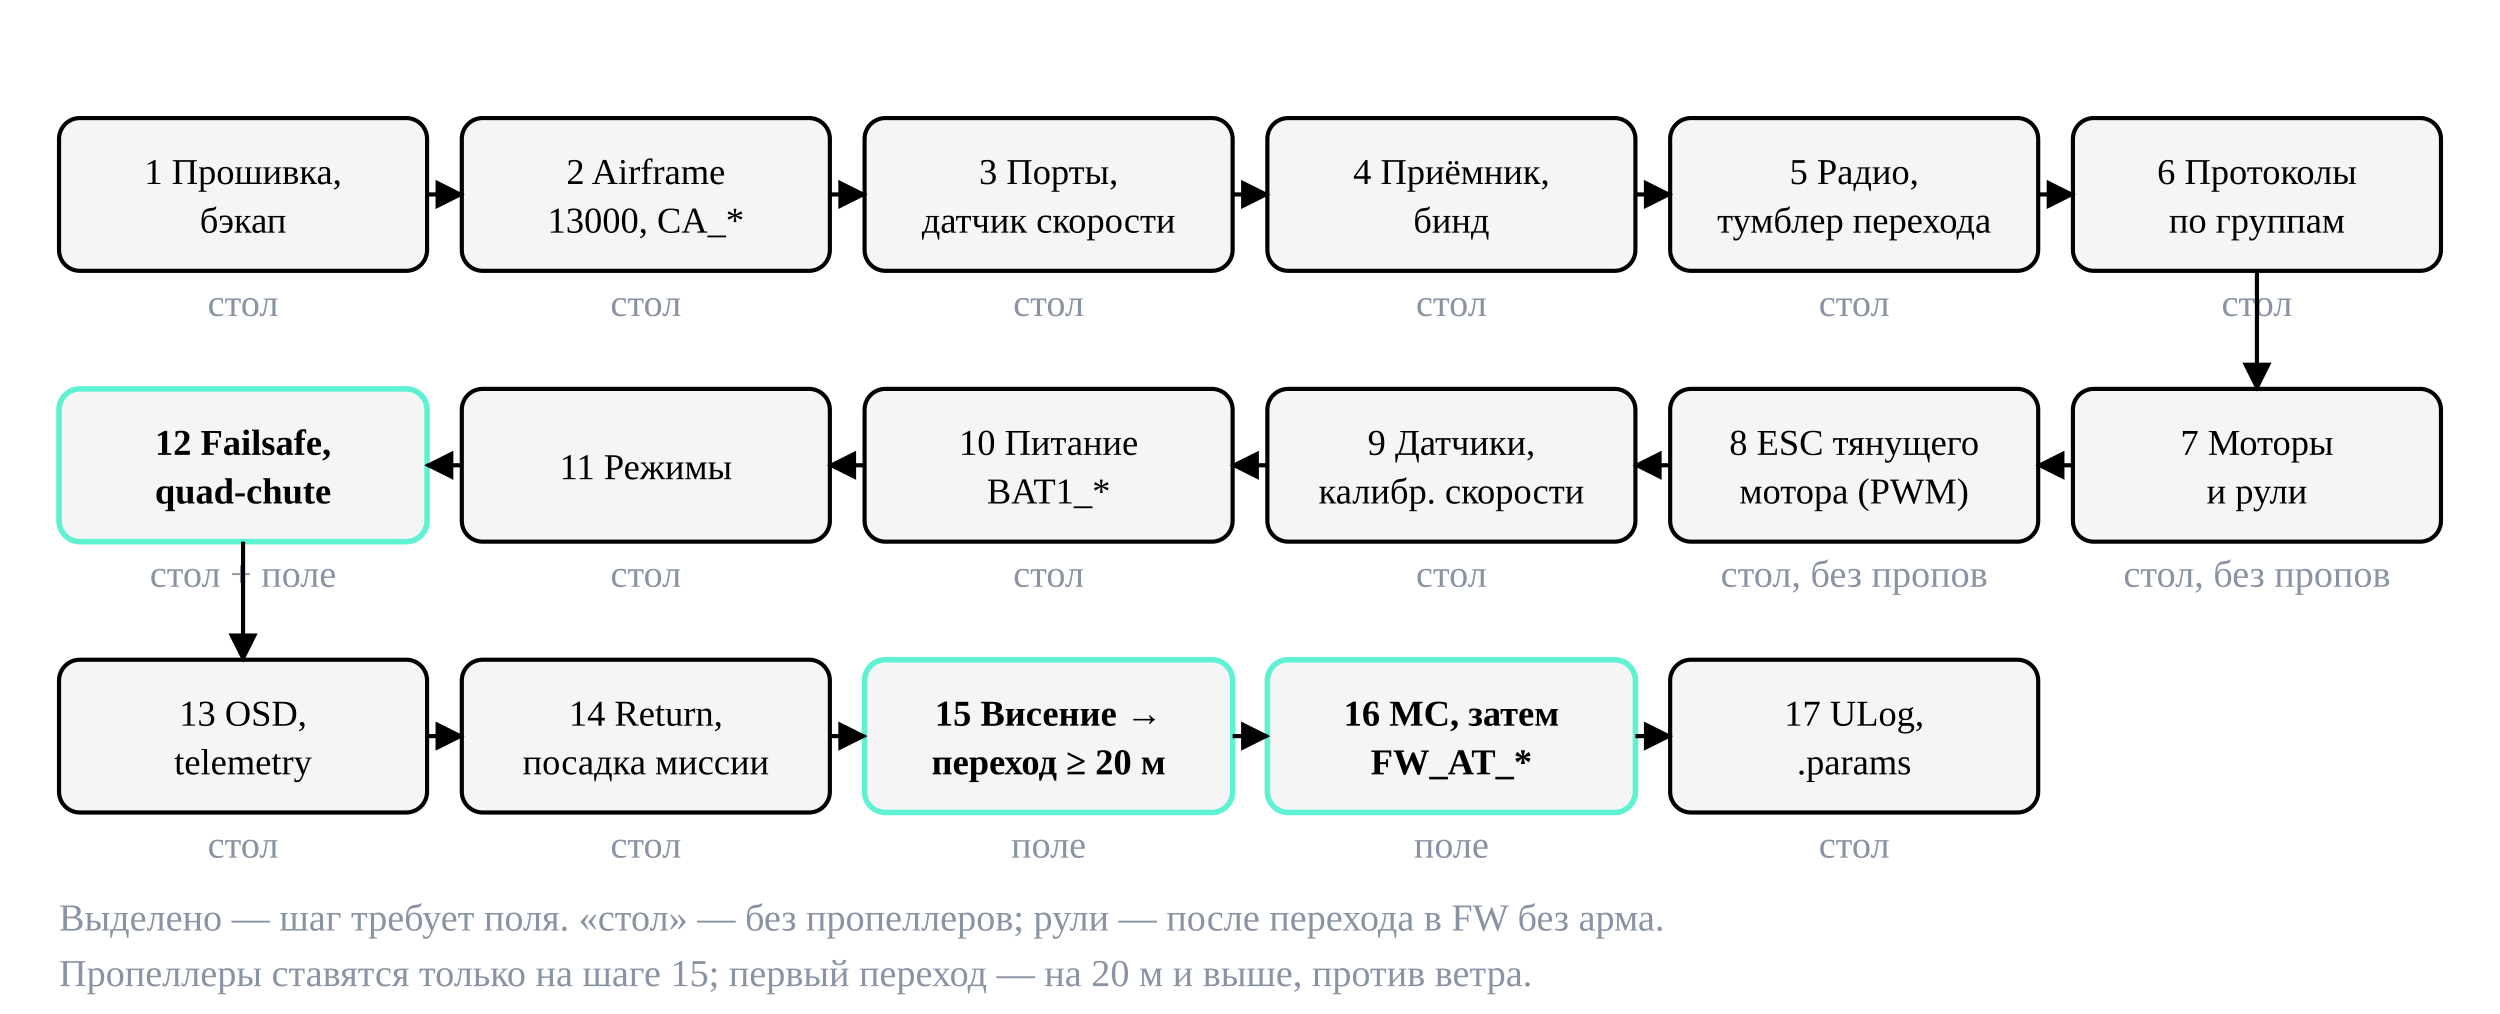
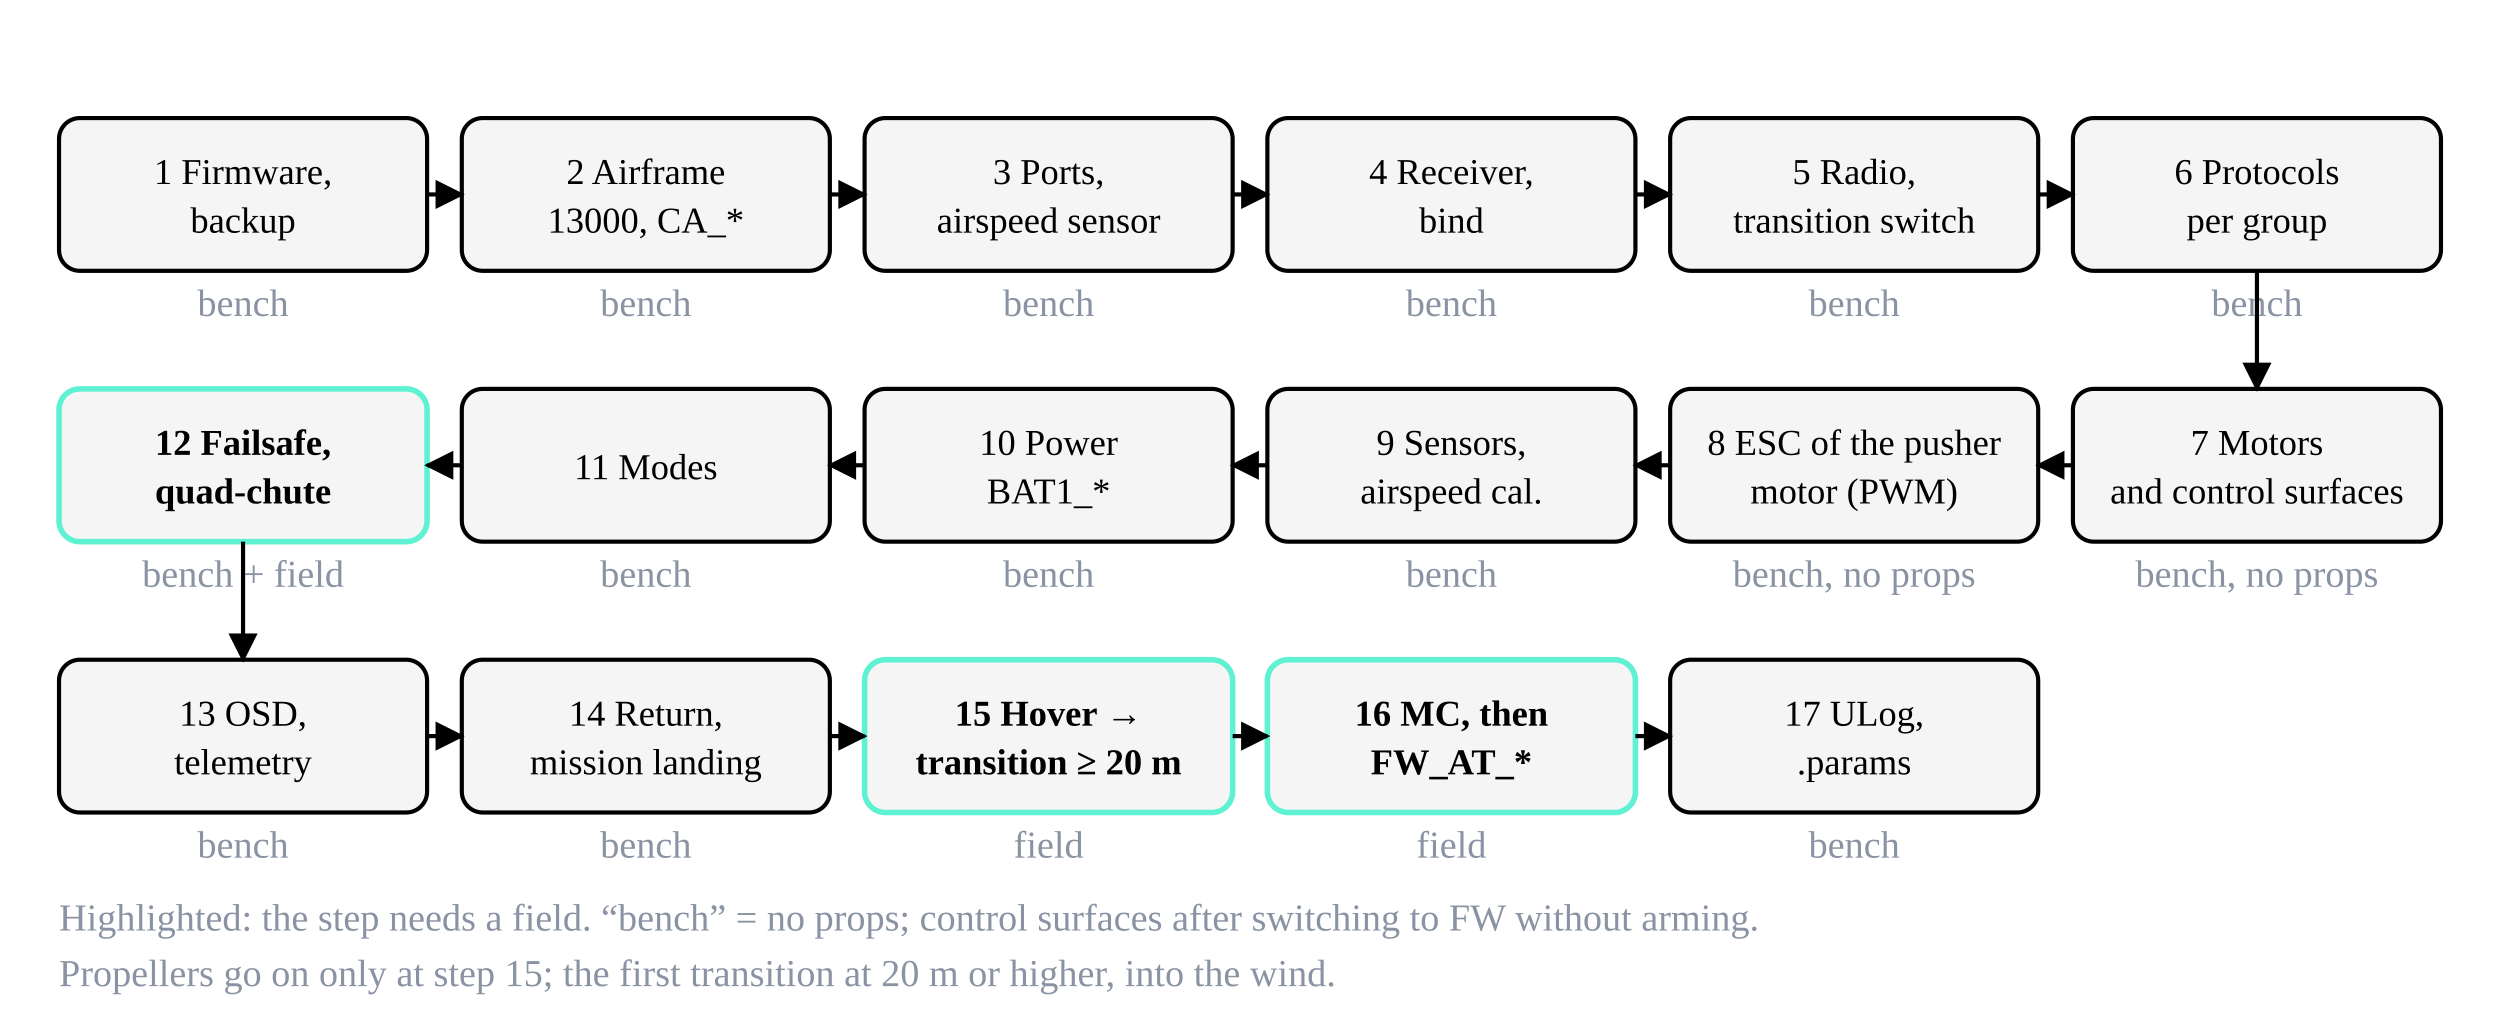
<svg xmlns="http://www.w3.org/2000/svg" viewBox="0 0 720 292" width="100%" role="img" aria-labelledby="t" style="max-width:720px;display:block;margin:0 auto">
  <style>text{font-family: var(--gc-font-mono, ui-monospace, Menlo, monospace); font-size: 12px;fill:currentColor} .m{fill:var(--gc-ink-muted, #8a93a3)} .a{fill:var(--gc-accent-hud, #5ef1d2)} .w{fill:var(--gc-signal-amber, #f0b24c)} .d{fill:var(--gc-signal-red, #e8636b)} .box{fill:var(--gc-surface-200, rgba(128,128,128,0.08));stroke:currentColor;stroke-width:1.2} .boxa{fill:var(--gc-surface-200, rgba(128,128,128,0.08));stroke:var(--gc-accent-hud, #5ef1d2);stroke-width:1.6} .ln{stroke:currentColor;stroke-width:1.2;fill:none} .lna{stroke:var(--gc-accent-hud, #5ef1d2);stroke-width:1.6;fill:none} .lnm{stroke:var(--gc-ink-muted, #8a93a3);stroke-width:1;fill:none;stroke-dasharray:4 3} .t{font-size:11px} .b{font-weight:600}</style>
  <defs>
    <marker id="ar" viewBox="0 0 10 10" refX="9" refY="5" markerWidth="7" markerHeight="7" orient="auto-start-reverse">
      <path d="M0 0L10 5L0 10z" fill="currentColor" />
    </marker>
    <marker id="ara" viewBox="0 0 10 10" refX="9" refY="5" markerWidth="7" markerHeight="7" orient="auto-start-reverse">
      <path d="M0 0L10 5L0 10z" fill="var(--gc-accent-hud, #5ef1d2)" />
    </marker>
  </defs>
  <rect class="box" x="17" y="34" width="106" height="44" rx="6" />
-   <text x="70.0" y="53.0" text-anchor="middle" style="font-size:10.5px">1 Прошивка,</text>
-   <text x="70.0" y="67.0" text-anchor="middle" style="font-size:10.5px">бэкап</text>
-   <text x="70.0" y="91" text-anchor="middle" class="m t">стол</text>
+   <text x="70.0" y="53.0" text-anchor="middle" style="font-size:10.5px">1 Firmware,</text>
+   <text x="70.0" y="67.0" text-anchor="middle" style="font-size:10.5px">backup</text>
+   <text x="70.0" y="91" text-anchor="middle" class="m t">bench</text>
  <rect class="box" x="133" y="34" width="106" height="44" rx="6" />
  <text x="186.0" y="53.0" text-anchor="middle" style="font-size:10.5px">2 Airframe</text>
  <text x="186.0" y="67.0" text-anchor="middle" style="font-size:10.5px">13000, CA_*</text>
-   <text x="186.0" y="91" text-anchor="middle" class="m t">стол</text>
+   <text x="186.0" y="91" text-anchor="middle" class="m t">bench</text>
  <rect class="box" x="249" y="34" width="106" height="44" rx="6" />
-   <text x="302.0" y="53.0" text-anchor="middle" style="font-size:10.5px">3 Порты,</text>
-   <text x="302.0" y="67.0" text-anchor="middle" style="font-size:10.5px">датчик скорости</text>
-   <text x="302.0" y="91" text-anchor="middle" class="m t">стол</text>
+   <text x="302.0" y="53.0" text-anchor="middle" style="font-size:10.5px">3 Ports,</text>
+   <text x="302.0" y="67.0" text-anchor="middle" style="font-size:10.5px">airspeed sensor</text>
+   <text x="302.0" y="91" text-anchor="middle" class="m t">bench</text>
  <rect class="box" x="365" y="34" width="106" height="44" rx="6" />
-   <text x="418.0" y="53.0" text-anchor="middle" style="font-size:10.5px">4 Приёмник,</text>
-   <text x="418.0" y="67.0" text-anchor="middle" style="font-size:10.5px">бинд</text>
-   <text x="418.0" y="91" text-anchor="middle" class="m t">стол</text>
+   <text x="418.0" y="53.0" text-anchor="middle" style="font-size:10.5px">4 Receiver,</text>
+   <text x="418.0" y="67.0" text-anchor="middle" style="font-size:10.5px">bind</text>
+   <text x="418.0" y="91" text-anchor="middle" class="m t">bench</text>
  <rect class="box" x="481" y="34" width="106" height="44" rx="6" />
-   <text x="534.0" y="53.0" text-anchor="middle" style="font-size:10.5px">5 Радио,</text>
-   <text x="534.0" y="67.0" text-anchor="middle" style="font-size:10.5px">тумблер перехода</text>
-   <text x="534.0" y="91" text-anchor="middle" class="m t">стол</text>
+   <text x="534.0" y="53.0" text-anchor="middle" style="font-size:10.5px">5 Radio,</text>
+   <text x="534.0" y="67.0" text-anchor="middle" style="font-size:10.5px">transition switch</text>
+   <text x="534.0" y="91" text-anchor="middle" class="m t">bench</text>
  <rect class="box" x="597" y="34" width="106" height="44" rx="6" />
-   <text x="650.0" y="53.0" text-anchor="middle" style="font-size:10.5px">6 Протоколы</text>
-   <text x="650.0" y="67.0" text-anchor="middle" style="font-size:10.5px">по группам</text>
-   <text x="650.0" y="91" text-anchor="middle" class="m t">стол</text>
+   <text x="650.0" y="53.0" text-anchor="middle" style="font-size:10.5px">6 Protocols</text>
+   <text x="650.0" y="67.0" text-anchor="middle" style="font-size:10.5px">per group</text>
+   <text x="650.0" y="91" text-anchor="middle" class="m t">bench</text>
  <rect class="box" x="597" y="112" width="106" height="44" rx="6" />
-   <text x="650.0" y="131.0" text-anchor="middle" style="font-size:10.5px">7 Моторы</text>
-   <text x="650.0" y="145.0" text-anchor="middle" style="font-size:10.5px">и рули</text>
-   <text x="650.0" y="169" text-anchor="middle" class="m t">стол, без пропов</text>
+   <text x="650.0" y="131.0" text-anchor="middle" style="font-size:10.5px">7 Motors</text>
+   <text x="650.0" y="145.0" text-anchor="middle" style="font-size:10.5px">and control surfaces</text>
+   <text x="650.0" y="169" text-anchor="middle" class="m t">bench, no props</text>
  <rect class="box" x="481" y="112" width="106" height="44" rx="6" />
-   <text x="534.0" y="131.0" text-anchor="middle" style="font-size:10.5px">8 ESC тянущего</text>
-   <text x="534.0" y="145.0" text-anchor="middle" style="font-size:10.5px">мотора (PWM)</text>
-   <text x="534.0" y="169" text-anchor="middle" class="m t">стол, без пропов</text>
+   <text x="534.0" y="131.0" text-anchor="middle" style="font-size:10.5px">8 ESC of the pusher</text>
+   <text x="534.0" y="145.0" text-anchor="middle" style="font-size:10.5px">motor (PWM)</text>
+   <text x="534.0" y="169" text-anchor="middle" class="m t">bench, no props</text>
  <rect class="box" x="365" y="112" width="106" height="44" rx="6" />
-   <text x="418.0" y="131.0" text-anchor="middle" style="font-size:10.5px">9 Датчики,</text>
-   <text x="418.0" y="145.0" text-anchor="middle" style="font-size:10.5px">калибр. скорости</text>
-   <text x="418.0" y="169" text-anchor="middle" class="m t">стол</text>
+   <text x="418.0" y="131.0" text-anchor="middle" style="font-size:10.5px">9 Sensors,</text>
+   <text x="418.0" y="145.0" text-anchor="middle" style="font-size:10.5px">airspeed cal.</text>
+   <text x="418.0" y="169" text-anchor="middle" class="m t">bench</text>
  <rect class="box" x="249" y="112" width="106" height="44" rx="6" />
-   <text x="302.0" y="131.0" text-anchor="middle" style="font-size:10.5px">10 Питание</text>
+   <text x="302.0" y="131.0" text-anchor="middle" style="font-size:10.5px">10 Power</text>
  <text x="302.0" y="145.0" text-anchor="middle" style="font-size:10.5px">BAT1_*</text>
-   <text x="302.0" y="169" text-anchor="middle" class="m t">стол</text>
+   <text x="302.0" y="169" text-anchor="middle" class="m t">bench</text>
  <rect class="box" x="133" y="112" width="106" height="44" rx="6" />
-   <text x="186.0" y="138.0" text-anchor="middle" style="font-size:10.5px">11 Режимы</text>
-   <text x="186.0" y="169" text-anchor="middle" class="m t">стол</text>
+   <text x="186.0" y="138.0" text-anchor="middle" style="font-size:10.5px">11 Modes</text>
+   <text x="186.0" y="169" text-anchor="middle" class="m t">bench</text>
  <rect class="boxa" x="17" y="112" width="106" height="44" rx="6" />
  <text x="70.0" y="131.0" text-anchor="middle" class="b" style="font-size:10.5px">12 Failsafe,</text>
  <text x="70.0" y="145.0" text-anchor="middle" class="b" style="font-size:10.5px">quad-chute</text>
-   <text x="70.0" y="169" text-anchor="middle" class="m t">стол + поле</text>
+   <text x="70.0" y="169" text-anchor="middle" class="m t">bench + field</text>
  <rect class="box" x="17" y="190" width="106" height="44" rx="6" />
  <text x="70.0" y="209.0" text-anchor="middle" style="font-size:10.5px">13 OSD,</text>
  <text x="70.0" y="223.0" text-anchor="middle" style="font-size:10.5px">telemetry</text>
-   <text x="70.0" y="247" text-anchor="middle" class="m t">стол</text>
+   <text x="70.0" y="247" text-anchor="middle" class="m t">bench</text>
  <rect class="box" x="133" y="190" width="106" height="44" rx="6" />
  <text x="186.0" y="209.0" text-anchor="middle" style="font-size:10.5px">14 Return,</text>
-   <text x="186.0" y="223.0" text-anchor="middle" style="font-size:10.5px">посадка миссии</text>
-   <text x="186.0" y="247" text-anchor="middle" class="m t">стол</text>
+   <text x="186.0" y="223.0" text-anchor="middle" style="font-size:10.5px">mission landing</text>
+   <text x="186.0" y="247" text-anchor="middle" class="m t">bench</text>
  <rect class="boxa" x="249" y="190" width="106" height="44" rx="6" />
-   <text x="302.0" y="209.0" text-anchor="middle" class="b" style="font-size:10.5px">15 Висение →</text>
-   <text x="302.0" y="223.0" text-anchor="middle" class="b" style="font-size:10.5px">переход ≥ 20 м</text>
-   <text x="302.0" y="247" text-anchor="middle" class="m t">поле</text>
+   <text x="302.0" y="209.0" text-anchor="middle" class="b" style="font-size:10.5px">15 Hover →</text>
+   <text x="302.0" y="223.0" text-anchor="middle" class="b" style="font-size:10.5px">transition ≥ 20 m</text>
+   <text x="302.0" y="247" text-anchor="middle" class="m t">field</text>
  <rect class="boxa" x="365" y="190" width="106" height="44" rx="6" />
-   <text x="418.0" y="209.0" text-anchor="middle" class="b" style="font-size:10.5px">16 MC, затем</text>
+   <text x="418.0" y="209.0" text-anchor="middle" class="b" style="font-size:10.5px">16 MC, then</text>
  <text x="418.0" y="223.0" text-anchor="middle" class="b" style="font-size:10.5px">FW_AT_*</text>
-   <text x="418.0" y="247" text-anchor="middle" class="m t">поле</text>
+   <text x="418.0" y="247" text-anchor="middle" class="m t">field</text>
  <rect class="box" x="481" y="190" width="106" height="44" rx="6" />
  <text x="534.0" y="209.0" text-anchor="middle" style="font-size:10.5px">17 ULog,</text>
  <text x="534.0" y="223.0" text-anchor="middle" style="font-size:10.5px">.params</text>
-   <text x="534.0" y="247" text-anchor="middle" class="m t">стол</text>
+   <text x="534.0" y="247" text-anchor="middle" class="m t">bench</text>
  <path class="ln" d="M123 56.0 L133 56.0" marker-end="url(#ar)" />
  <path class="ln" d="M239 56.0 L249 56.0" marker-end="url(#ar)" />
  <path class="ln" d="M355 56.0 L365 56.0" marker-end="url(#ar)" />
  <path class="ln" d="M471 56.0 L481 56.0" marker-end="url(#ar)" />
  <path class="ln" d="M587 56.0 L597 56.0" marker-end="url(#ar)" />
  <path class="ln" d="M650.0 78 L650.0 112" marker-end="url(#ar)" />
  <path class="ln" d="M597 134.0 L587 134.0" marker-end="url(#ar)" />
  <path class="ln" d="M481 134.0 L471 134.0" marker-end="url(#ar)" />
  <path class="ln" d="M365 134.0 L355 134.0" marker-end="url(#ar)" />
  <path class="ln" d="M249 134.0 L239 134.0" marker-end="url(#ar)" />
  <path class="ln" d="M133 134.0 L123 134.0" marker-end="url(#ar)" />
  <path class="ln" d="M70.0 156 L70.0 190" marker-end="url(#ar)" />
  <path class="ln" d="M123 212.0 L133 212.0" marker-end="url(#ar)" />
  <path class="ln" d="M239 212.0 L249 212.0" marker-end="url(#ar)" />
  <path class="ln" d="M355 212.0 L365 212.0" marker-end="url(#ar)" />
  <path class="ln" d="M471 212.0 L481 212.0" marker-end="url(#ar)" />
-   <text x="17" y="268" text-anchor="start" class="m t">Выделено — шаг требует поля. «стол» — без пропеллеров; рули — после перехода в FW без арма.</text>
-   <text x="17" y="284" text-anchor="start" class="m t">Пропеллеры ставятся только на шаге 15; первый переход — на 20 м и выше, против ветра.</text>
+   <text x="17" y="268" text-anchor="start" class="m t">Highlighted: the step needs a field. “bench” = no props; control surfaces after switching to FW without arming.</text>
+   <text x="17" y="284" text-anchor="start" class="m t">Propellers go on only at step 15; the first transition at 20 m or higher, into the wind.</text>
</svg>
